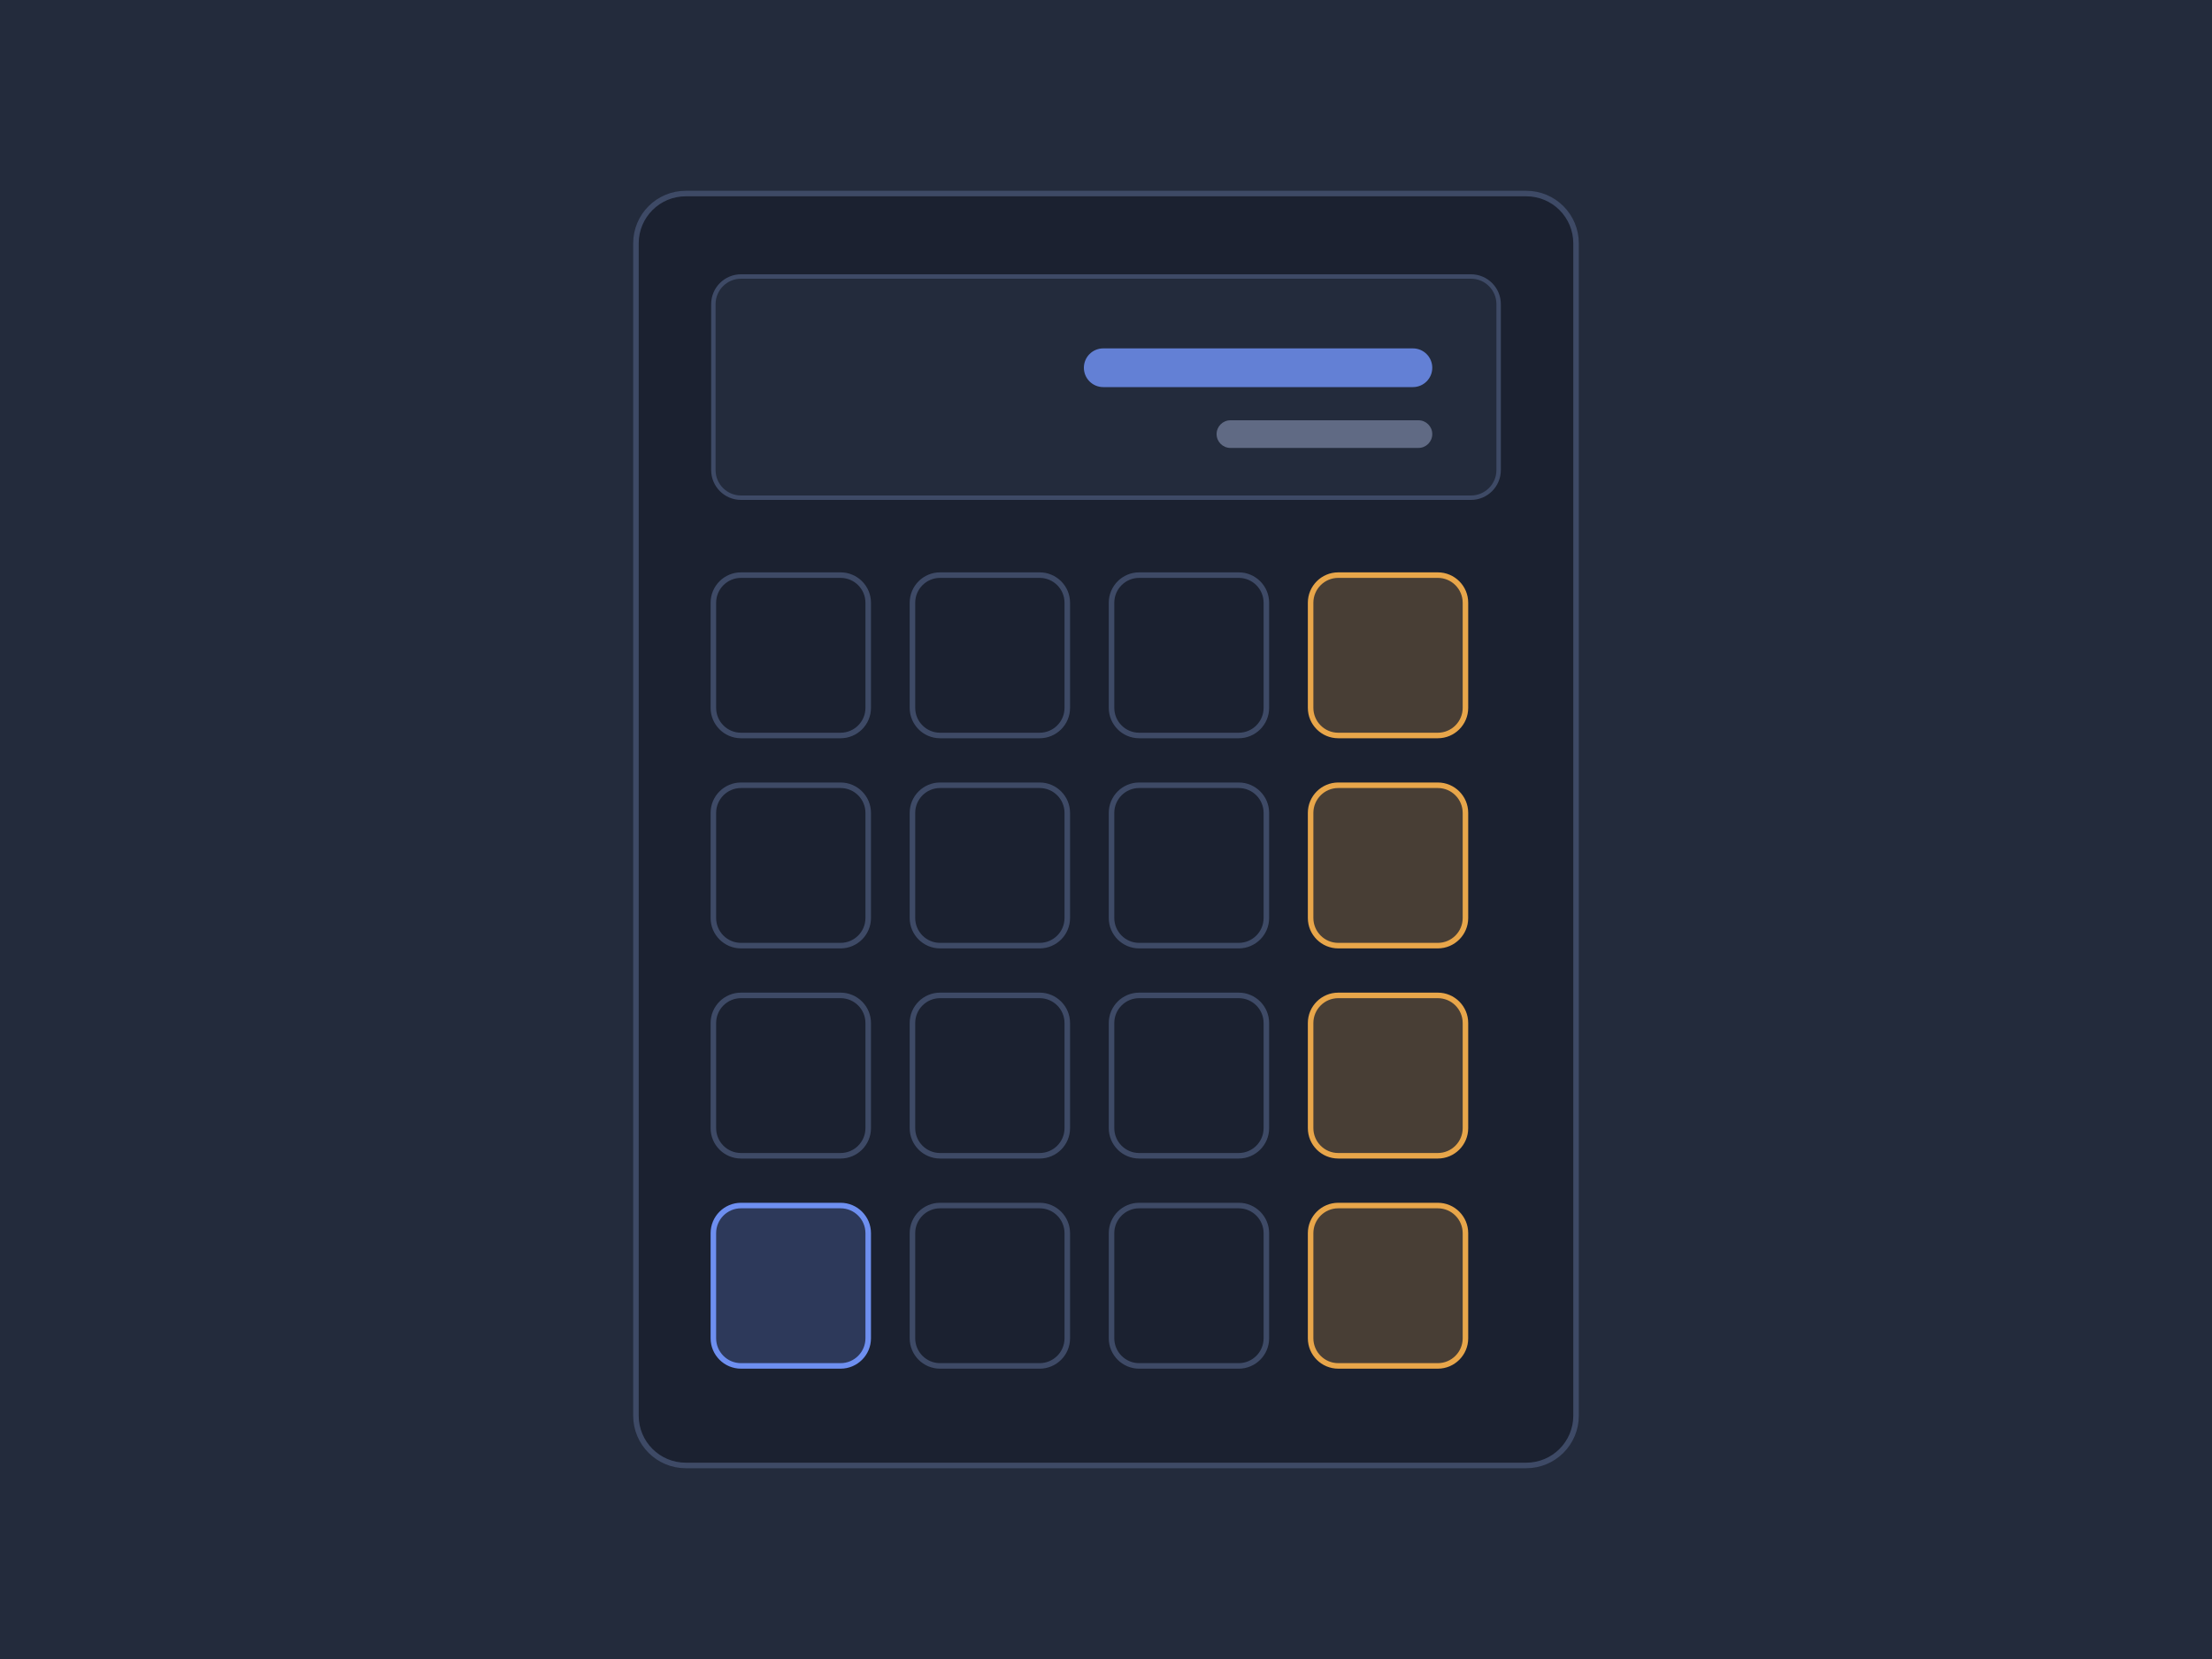
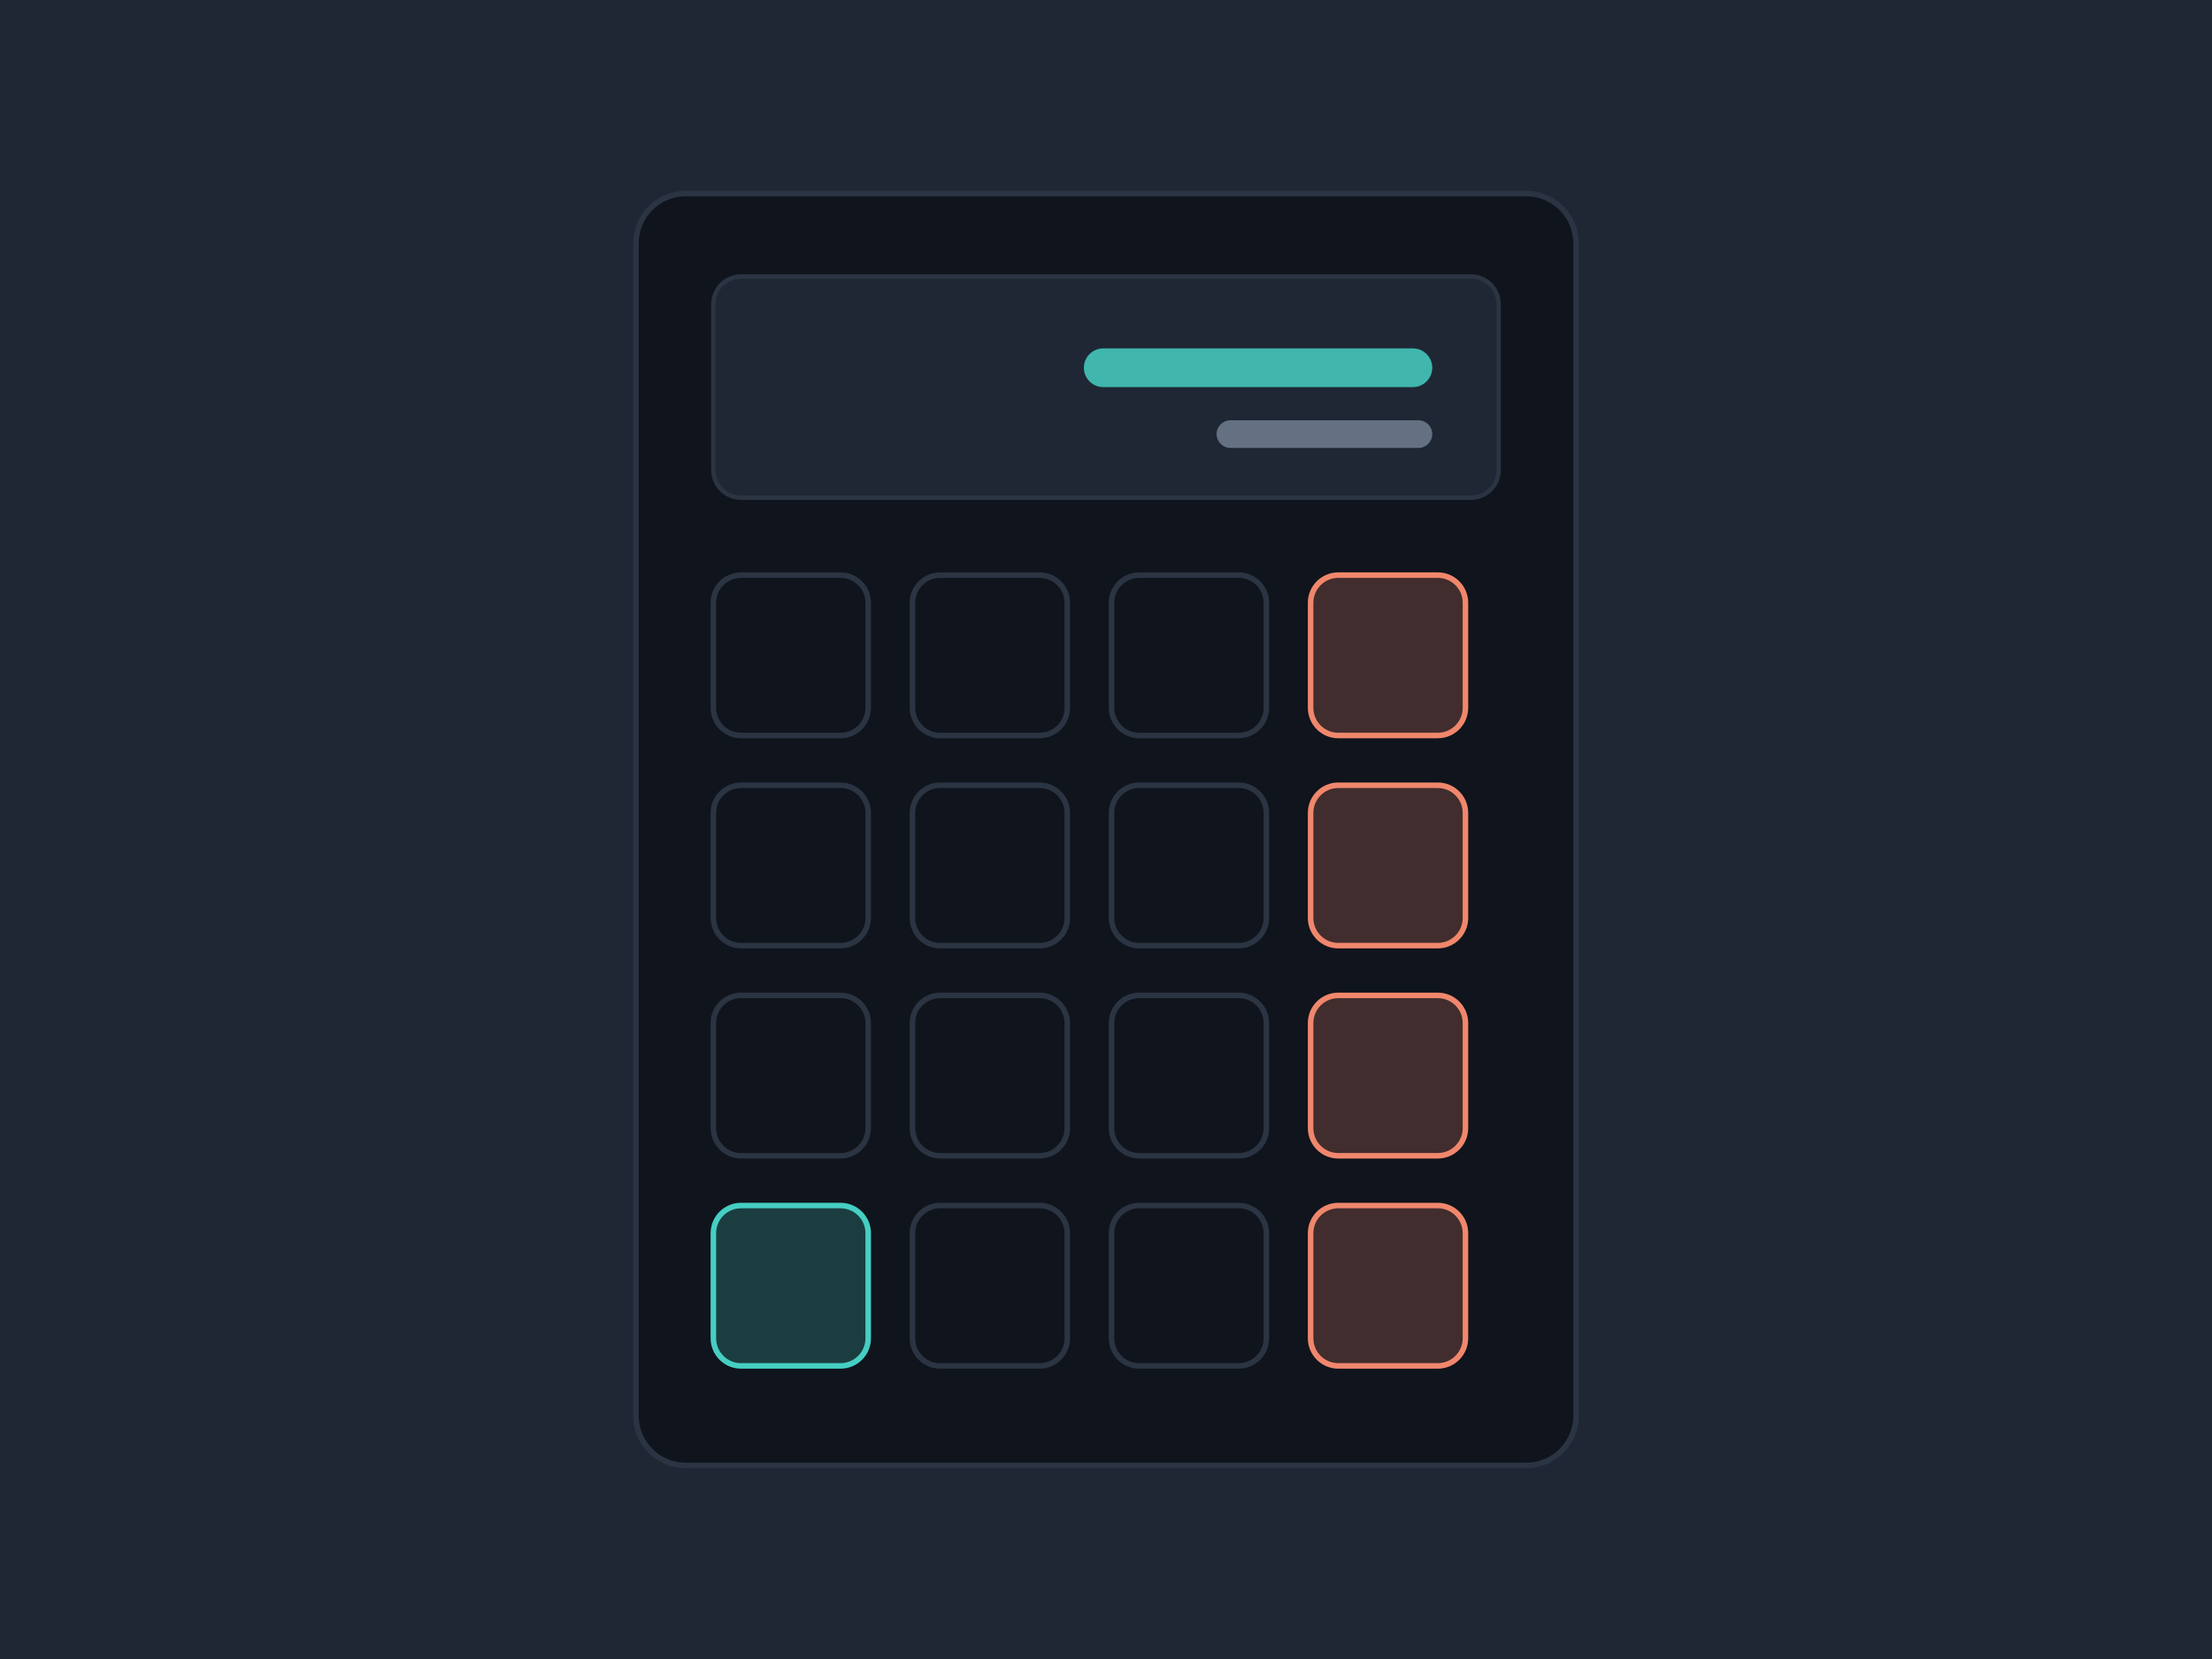
<svg xmlns="http://www.w3.org/2000/svg" viewBox="0 0 800 600" width="800" height="600">
-   <rect width="800" height="600" fill="#232B3C" />
-   <rect x="230" y="70" width="340" height="460" rx="18" fill="#1B2130" stroke="#3E4A66" stroke-width="2" />
-   <rect x="258" y="100" width="284" height="80" rx="10" fill="#232B3C" stroke="#3E4A66" stroke-width="1.6" />
-   <rect x="392" y="126" width="126" height="14" rx="7" fill="#6E8FF0" opacity=".85" />
-   <rect x="440" y="152" width="78" height="10" rx="5" fill="#8894B4" opacity=".6" />
-   <rect x="258" y="208" width="56" height="58" rx="10" fill="none" fill-opacity="0" stroke="#3E4A66" stroke-width="2" />
-   <rect x="330" y="208" width="56" height="58" rx="10" fill="none" fill-opacity="0" stroke="#3E4A66" stroke-width="2" />
-   <rect x="402" y="208" width="56" height="58" rx="10" fill="none" fill-opacity="0" stroke="#3E4A66" stroke-width="2" />
-   <rect x="474" y="208" width="56" height="58" rx="10" fill="#E8A64A" fill-opacity=".22" stroke="#E8A64A" stroke-width="2" />
-   <rect x="258" y="284" width="56" height="58" rx="10" fill="none" fill-opacity="0" stroke="#3E4A66" stroke-width="2" />
-   <rect x="330" y="284" width="56" height="58" rx="10" fill="none" fill-opacity="0" stroke="#3E4A66" stroke-width="2" />
-   <rect x="402" y="284" width="56" height="58" rx="10" fill="none" fill-opacity="0" stroke="#3E4A66" stroke-width="2" />
-   <rect x="474" y="284" width="56" height="58" rx="10" fill="#E8A64A" fill-opacity=".22" stroke="#E8A64A" stroke-width="2" />
-   <rect x="258" y="360" width="56" height="58" rx="10" fill="none" fill-opacity="0" stroke="#3E4A66" stroke-width="2" />
-   <rect x="330" y="360" width="56" height="58" rx="10" fill="none" fill-opacity="0" stroke="#3E4A66" stroke-width="2" />
-   <rect x="402" y="360" width="56" height="58" rx="10" fill="none" fill-opacity="0" stroke="#3E4A66" stroke-width="2" />
-   <rect x="474" y="360" width="56" height="58" rx="10" fill="#E8A64A" fill-opacity=".22" stroke="#E8A64A" stroke-width="2" />
-   <rect x="258" y="436" width="56" height="58" rx="10" fill="#6E8FF0" fill-opacity=".22" stroke="#6E8FF0" stroke-width="2" />
-   <rect x="330" y="436" width="56" height="58" rx="10" fill="none" fill-opacity="0" stroke="#3E4A66" stroke-width="2" />
-   <rect x="402" y="436" width="56" height="58" rx="10" fill="none" fill-opacity="0" stroke="#3E4A66" stroke-width="2" />
-   <rect x="474" y="436" width="56" height="58" rx="10" fill="#E8A64A" fill-opacity=".22" stroke="#E8A64A" stroke-width="2" />
+   <rect width="800" height="600" fill="#1F2734" />
+   <rect x="230" y="70" width="340" height="460" rx="18" fill="#10141C" stroke="#2B3442" stroke-width="2" />
+   <rect x="258" y="100" width="284" height="80" rx="10" fill="#1F2734" stroke="#2B3442" stroke-width="1.6" />
+   <rect x="392" y="126" width="126" height="14" rx="7" fill="#45CFC2" opacity=".85" />
+   <rect x="440" y="152" width="78" height="10" rx="5" fill="#93A2B5" opacity=".6" />
+   <rect x="258" y="208" width="56" height="58" rx="10" fill="none" fill-opacity="0" stroke="#2B3442" stroke-width="2" />
+   <rect x="330" y="208" width="56" height="58" rx="10" fill="none" fill-opacity="0" stroke="#2B3442" stroke-width="2" />
+   <rect x="402" y="208" width="56" height="58" rx="10" fill="none" fill-opacity="0" stroke="#2B3442" stroke-width="2" />
+   <rect x="474" y="208" width="56" height="58" rx="10" fill="#F0876C" fill-opacity=".22" stroke="#F0876C" stroke-width="2" />
+   <rect x="258" y="284" width="56" height="58" rx="10" fill="none" fill-opacity="0" stroke="#2B3442" stroke-width="2" />
+   <rect x="330" y="284" width="56" height="58" rx="10" fill="none" fill-opacity="0" stroke="#2B3442" stroke-width="2" />
+   <rect x="402" y="284" width="56" height="58" rx="10" fill="none" fill-opacity="0" stroke="#2B3442" stroke-width="2" />
+   <rect x="474" y="284" width="56" height="58" rx="10" fill="#F0876C" fill-opacity=".22" stroke="#F0876C" stroke-width="2" />
+   <rect x="258" y="360" width="56" height="58" rx="10" fill="none" fill-opacity="0" stroke="#2B3442" stroke-width="2" />
+   <rect x="330" y="360" width="56" height="58" rx="10" fill="none" fill-opacity="0" stroke="#2B3442" stroke-width="2" />
+   <rect x="402" y="360" width="56" height="58" rx="10" fill="none" fill-opacity="0" stroke="#2B3442" stroke-width="2" />
+   <rect x="474" y="360" width="56" height="58" rx="10" fill="#F0876C" fill-opacity=".22" stroke="#F0876C" stroke-width="2" />
+   <rect x="258" y="436" width="56" height="58" rx="10" fill="#45CFC2" fill-opacity=".22" stroke="#45CFC2" stroke-width="2" />
+   <rect x="330" y="436" width="56" height="58" rx="10" fill="none" fill-opacity="0" stroke="#2B3442" stroke-width="2" />
+   <rect x="402" y="436" width="56" height="58" rx="10" fill="none" fill-opacity="0" stroke="#2B3442" stroke-width="2" />
+   <rect x="474" y="436" width="56" height="58" rx="10" fill="#F0876C" fill-opacity=".22" stroke="#F0876C" stroke-width="2" />
</svg>
